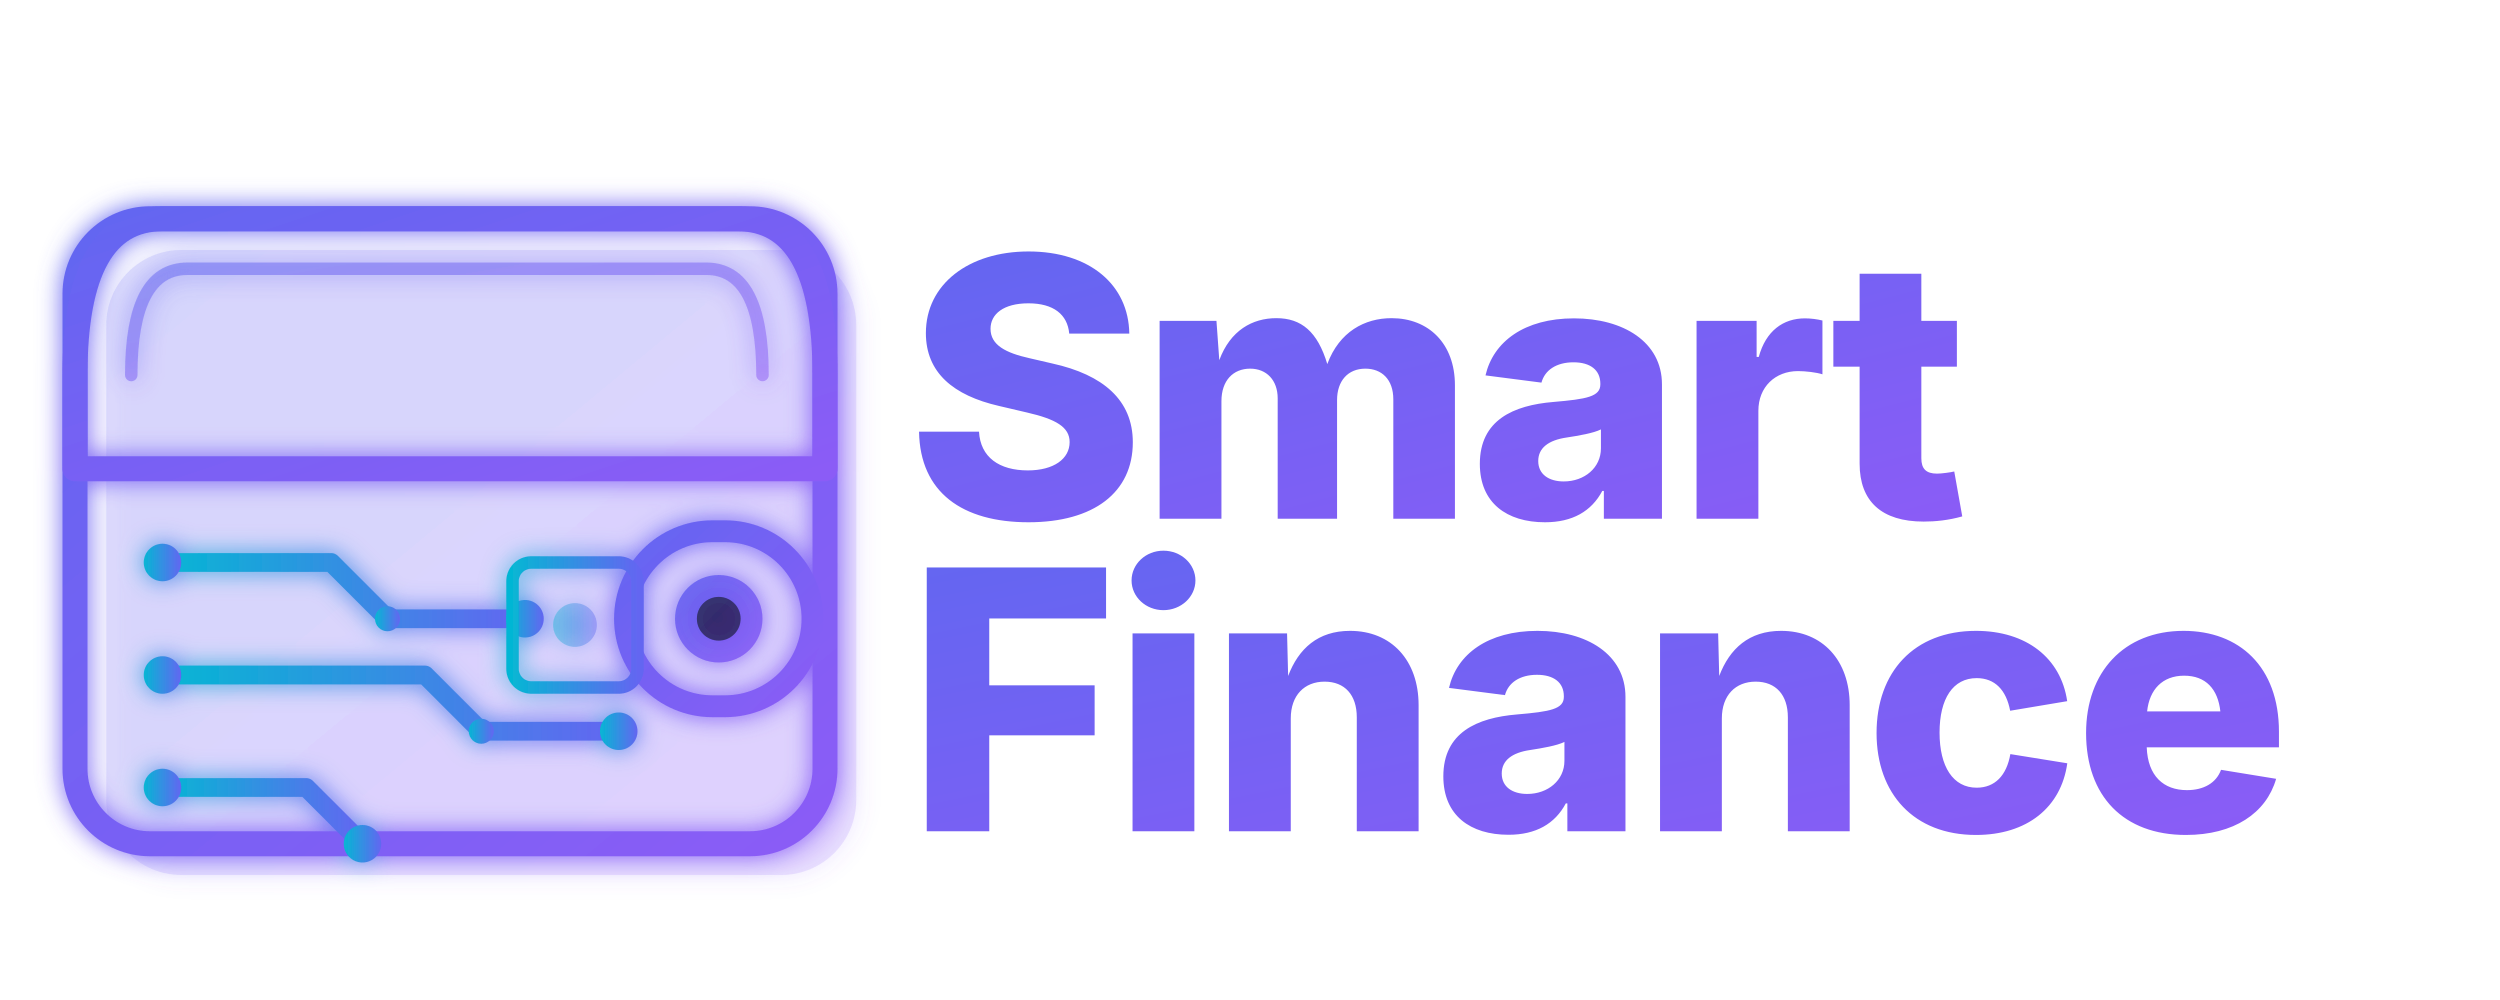
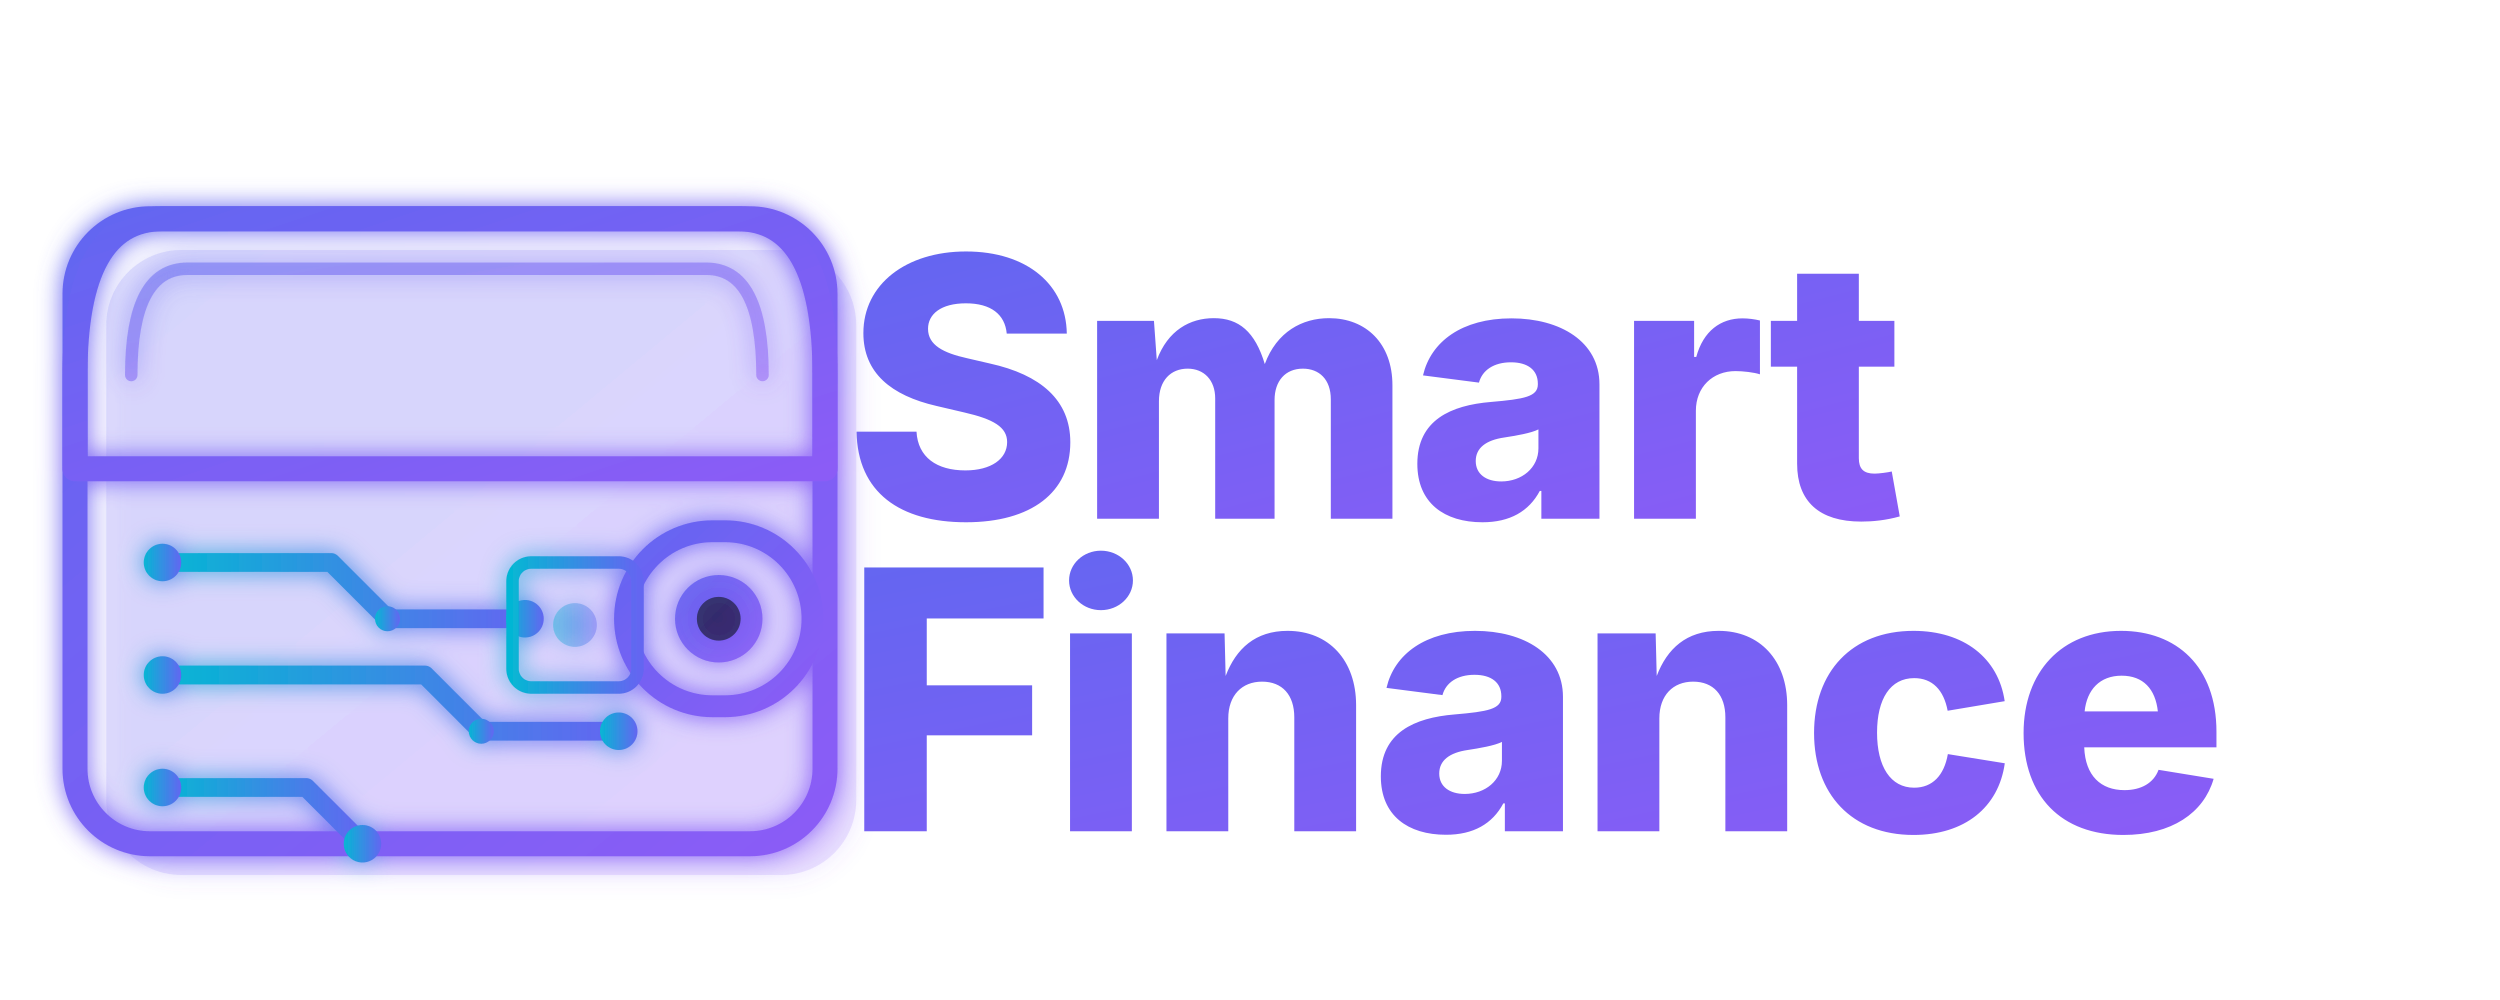
<svg xmlns="http://www.w3.org/2000/svg" viewBox="0 0 400 160">
  <defs>
    <linearGradient id="logoGradient" x1="0%" y1="0%" x2="100%" y2="100%">
      <stop offset="0%" stop-color="#6366f1" />
      <stop offset="100%" stop-color="#8b5cf6" />
    </linearGradient>
    <linearGradient id="logoGradient2" x1="0%" y1="0%" x2="100%" y2="0%">
      <stop offset="0%" stop-color="#06b6d4" />
      <stop offset="100%" stop-color="#6366f1" />
    </linearGradient>
    <linearGradient id="walletFill" x1="0%" y1="0%" x2="100%" y2="100%">
      <stop offset="0%" stop-color="rgba(99, 102, 241, 0.15)" />
      <stop offset="100%" stop-color="rgba(139, 92, 246, 0.15)" />
    </linearGradient>
    <filter id="glow">
      <feGaussianBlur stdDeviation="2" result="coloredBlur" />
      <feMerge>
        <feMergeNode in="coloredBlur" />
        <feMergeNode in="SourceGraphic" />
      </feMerge>
    </filter>
  </defs>
  <g transform="translate(12, 15)" filter="url(#glow)">
    <rect x="5" y="25" width="120" height="100" rx="12" fill="url(#walletFill)" />
    <rect x="0" y="20" width="120" height="100" rx="12" fill="none" stroke="url(#logoGradient)" stroke-width="4" stroke-linecap="round" stroke-linejoin="round" />
    <path d="M 0 45 Q 0 20 14 20 L 106 20 Q 120 20 120 45 L 120 60 L 0 60 Z" fill="none" stroke="url(#logoGradient)" stroke-width="4" stroke-linecap="round" stroke-linejoin="round" />
    <path d="M 9 45 Q 9 28 18 28 L 101 28 Q 110 28 110 45" fill="none" stroke="url(#logoGradient)" stroke-width="2" opacity="0.5" stroke-linecap="round" />
    <line x1="5" y1="60" x2="115" y2="60" stroke="url(#logoGradient)" stroke-width="2" opacity="0.4" stroke-linecap="round" />
    <rect x="88" y="70" width="30" height="28" rx="14" fill="none" stroke="url(#logoGradient)" stroke-width="3.5" stroke-linecap="round" />
    <circle cx="103" cy="84" r="7" fill="url(#logoGradient)" opacity="0.9" />
    <circle cx="103" cy="84" r="3.5" fill="#0a0e1a" opacity="0.6" />
    <path d="M 14 75 L 41 75 L 50 84 L 72 84" fill="none" stroke="url(#logoGradient2)" stroke-width="3" stroke-linecap="round" stroke-linejoin="round" />
    <circle cx="14" cy="75" r="3" fill="url(#logoGradient2)" />
    <circle cx="72" cy="84" r="3" fill="url(#logoGradient2)" />
    <circle cx="50" cy="84" r="2" fill="url(#logoGradient2)" />
    <path d="M 14 93 L 56 93 L 65 102 L 87 102" fill="none" stroke="url(#logoGradient2)" stroke-width="3" stroke-linecap="round" stroke-linejoin="round" />
    <circle cx="14" cy="93" r="3" fill="url(#logoGradient2)" />
    <circle cx="87" cy="102" r="3" fill="url(#logoGradient2)" />
    <circle cx="65" cy="102" r="2" fill="url(#logoGradient2)" />
    <path d="M 14 111 L 37 111 L 46 120" fill="none" stroke="url(#logoGradient2)" stroke-width="3" stroke-linecap="round" stroke-linejoin="round" />
    <circle cx="14" cy="111" r="3" fill="url(#logoGradient2)" />
    <circle cx="46" cy="120" r="3" fill="url(#logoGradient2)" />
    <rect x="70" y="75" width="20" height="20" rx="3" fill="none" stroke="url(#logoGradient2)" stroke-width="2" stroke-linecap="round" />
    <line x1="80" y1="75" x2="80" y2="68" stroke="url(#logoGradient2)" stroke-width="2" stroke-linecap="round" />
    <line x1="80" y1="95" x2="80" y2="102" stroke="url(#logoGradient2)" stroke-width="2" stroke-linecap="round" />
    <line x1="70" y1="85" x2="63" y2="85" stroke="url(#logoGradient2)" stroke-width="2" stroke-linecap="round" />
    <line x1="90" y1="85" x2="97" y2="85" stroke="url(#logoGradient2)" stroke-width="2" stroke-linecap="round" />
    <circle cx="80" cy="85" r="3.5" fill="url(#logoGradient2)" opacity="0.4" />
    <line x1="18" y1="125" x2="68" y2="125" stroke="url(#logoGradient)" stroke-width="2.5" opacity="0.4" stroke-linecap="round" />
    <line x1="18" y1="132" x2="52" y2="132" stroke="url(#logoGradient)" stroke-width="1.5" opacity="0.25" stroke-linecap="round" />
  </g>
-   <text x="145" y="83" font-family="'Inter', -apple-system, BlinkMacSystemFont, 'Segoe UI', sans-serif" font-size="58" font-weight="800" fill="url(#logoGradient)" letter-spacing="-1">Smart</text>
-   <text x="145" y="133" font-family="'Inter', -apple-system, BlinkMacSystemFont, 'Segoe UI', sans-serif" font-size="58" font-weight="800" fill="url(#logoGradient)" letter-spacing="-1">Finance</text>
+   <text x="135" y="83" font-family="'Inter', -apple-system, BlinkMacSystemFont, 'Segoe UI', sans-serif" font-size="58" font-weight="800" fill="url(#logoGradient)" letter-spacing="-1">Smart</text>
+   <text x="135" y="133" font-family="'Inter', -apple-system, BlinkMacSystemFont, 'Segoe UI', sans-serif" font-size="58" font-weight="800" fill="url(#logoGradient)" letter-spacing="-1">Finance</text>
</svg>
